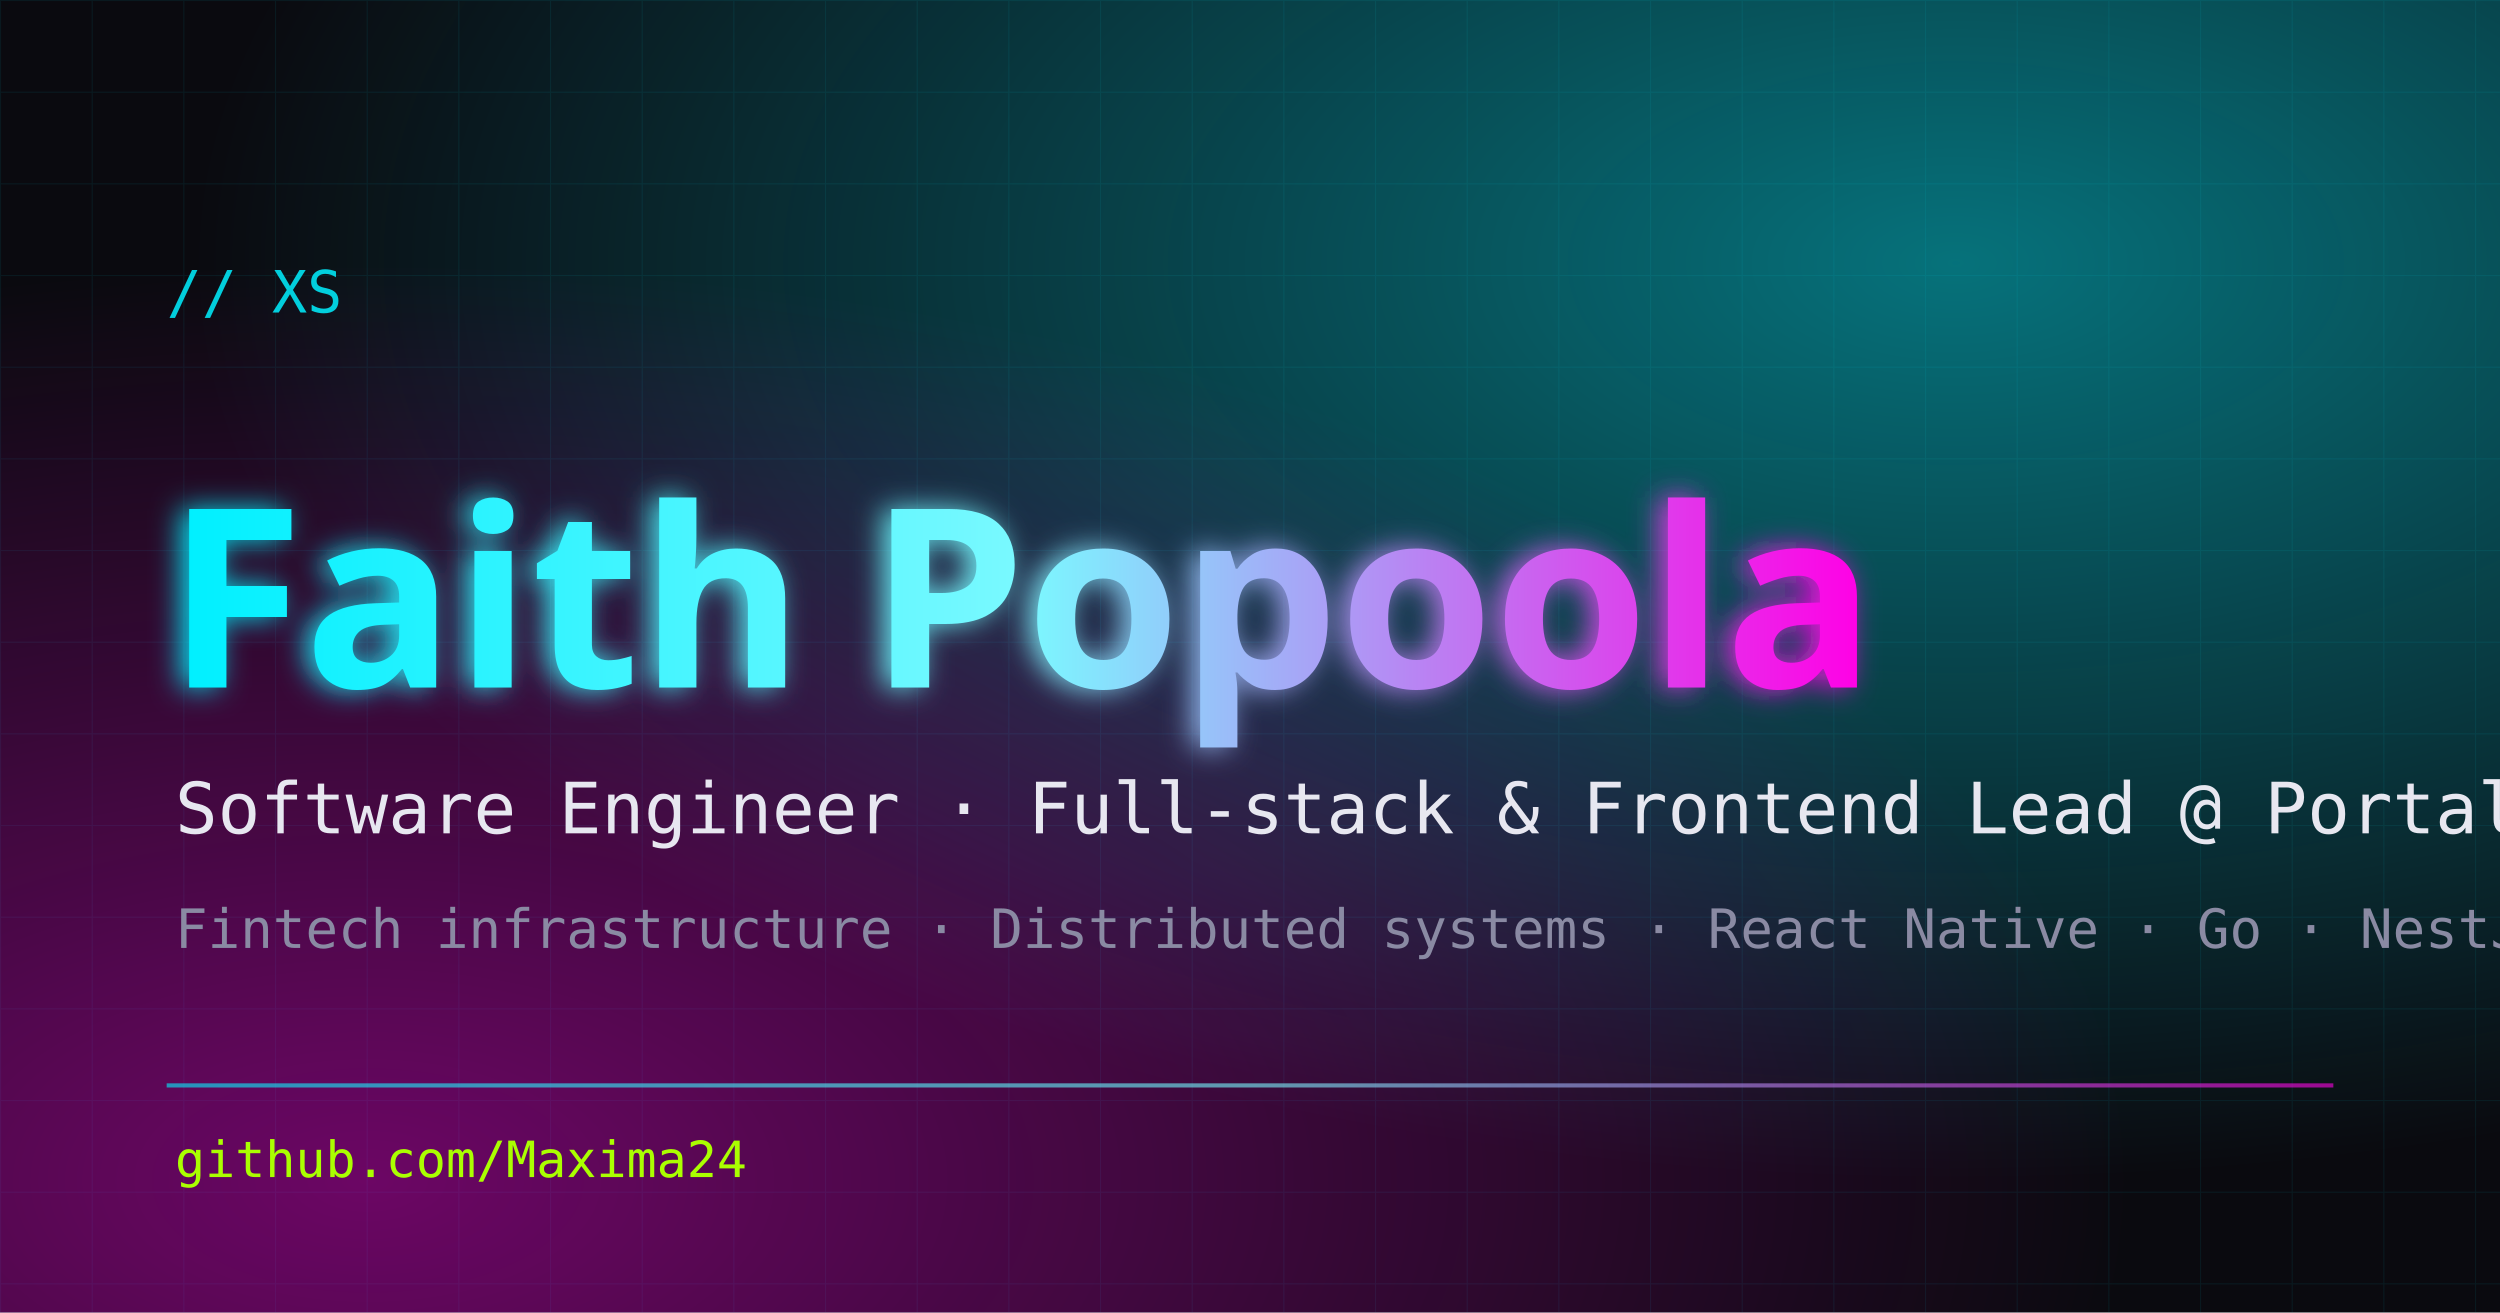
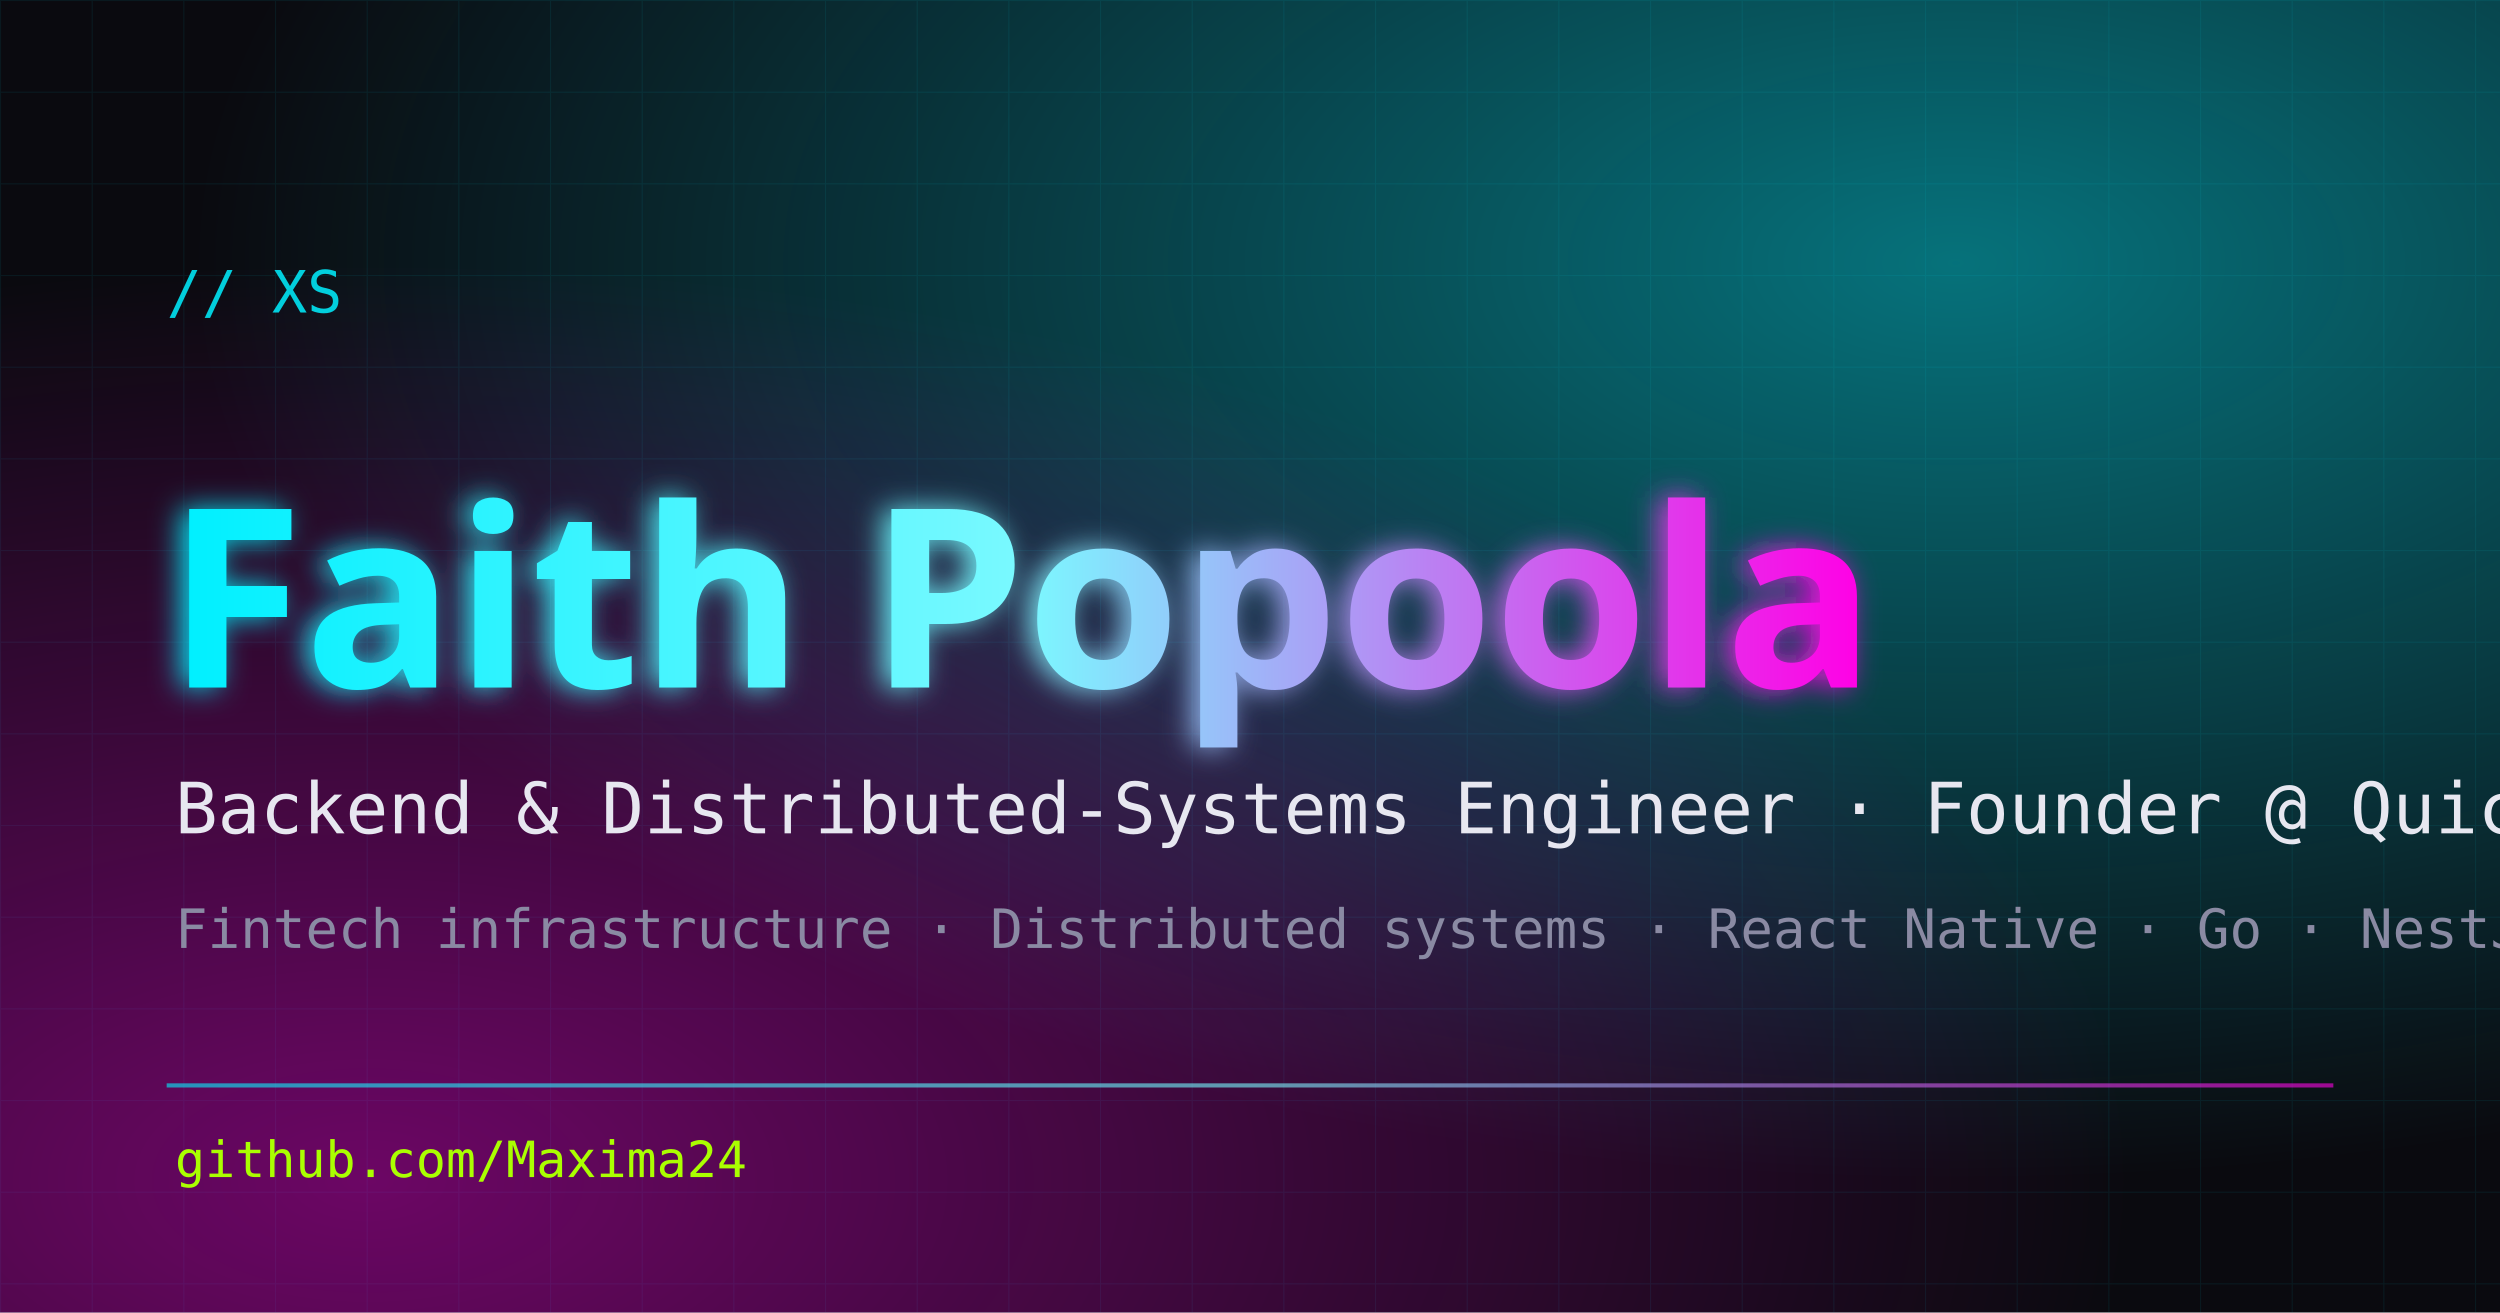
<svg xmlns="http://www.w3.org/2000/svg" viewBox="0 0 1200 630">
  <defs>
    <linearGradient id="name" x1="0" y1="0" x2="1" y2="0">
      <stop offset="0" stop-color="#00f0ff" />
      <stop offset="0.5" stop-color="#7af9ff" />
      <stop offset="1" stop-color="#ff00e5" />
    </linearGradient>
    <radialGradient id="g1" cx="0.78" cy="0.2" r="0.7">
      <stop offset="0" stop-color="#00f0ff" stop-opacity="0.45" />
      <stop offset="1" stop-color="#00f0ff" stop-opacity="0" />
    </radialGradient>
    <radialGradient id="g2" cx="0.15" cy="0.9" r="0.7">
      <stop offset="0" stop-color="#ff00e5" stop-opacity="0.4" />
      <stop offset="1" stop-color="#ff00e5" stop-opacity="0" />
    </radialGradient>
    <pattern id="grid" width="44" height="44" patternUnits="userSpaceOnUse">
      <path d="M44 0H0V44" fill="none" stroke="#00f0ff" stroke-opacity="0.07" />
    </pattern>
    <filter id="glow" x="-50%" y="-50%" width="200%" height="200%">
      <feGaussianBlur stdDeviation="7" />
    </filter>
  </defs>
  <rect width="1200" height="630" fill="#0a0a0f" />
  <rect width="1200" height="630" fill="url(#grid)" />
  <rect width="1200" height="630" fill="url(#g1)" />
  <rect width="1200" height="630" fill="url(#g2)" />
  <text x="80" y="150" font-family="JetBrains Mono, monospace" font-size="28" fill="#00f0ff" opacity="0.85">// XS</text>
  <g filter="url(#glow)" opacity="0.92">
    <text x="76" y="330" font-family="Space Grotesk, sans-serif" font-size="120" font-weight="700" fill="url(#name)">Faith Popoola</text>
  </g>
  <text x="80" y="330" font-family="Space Grotesk, sans-serif" font-size="120" font-weight="700" fill="url(#name)">Faith Popoola</text>
-   <text x="84" y="400" font-family="JetBrains Mono, monospace" font-size="34" fill="#e7e7f0">Software Engineer · Full-stack &amp; Frontend Lead @ PortalHq</text>
+   <text x="84" y="400" font-family="JetBrains Mono, monospace" font-size="34" fill="#e7e7f0">Backend &amp; Distributed-Systems Engineer · Founder @ QuickBite</text>
  <text x="84" y="455" font-family="JetBrains Mono, monospace" font-size="26" fill="#8a8aa3">Fintech infrastructure · Distributed systems · React Native · Go · NestJS</text>
  <rect x="80" y="520" width="1040" height="2" fill="url(#name)" opacity="0.6" />
  <text x="84" y="565" font-family="JetBrains Mono, monospace" font-size="24" fill="#aaff00">github.com/Maxima24</text>
</svg>
